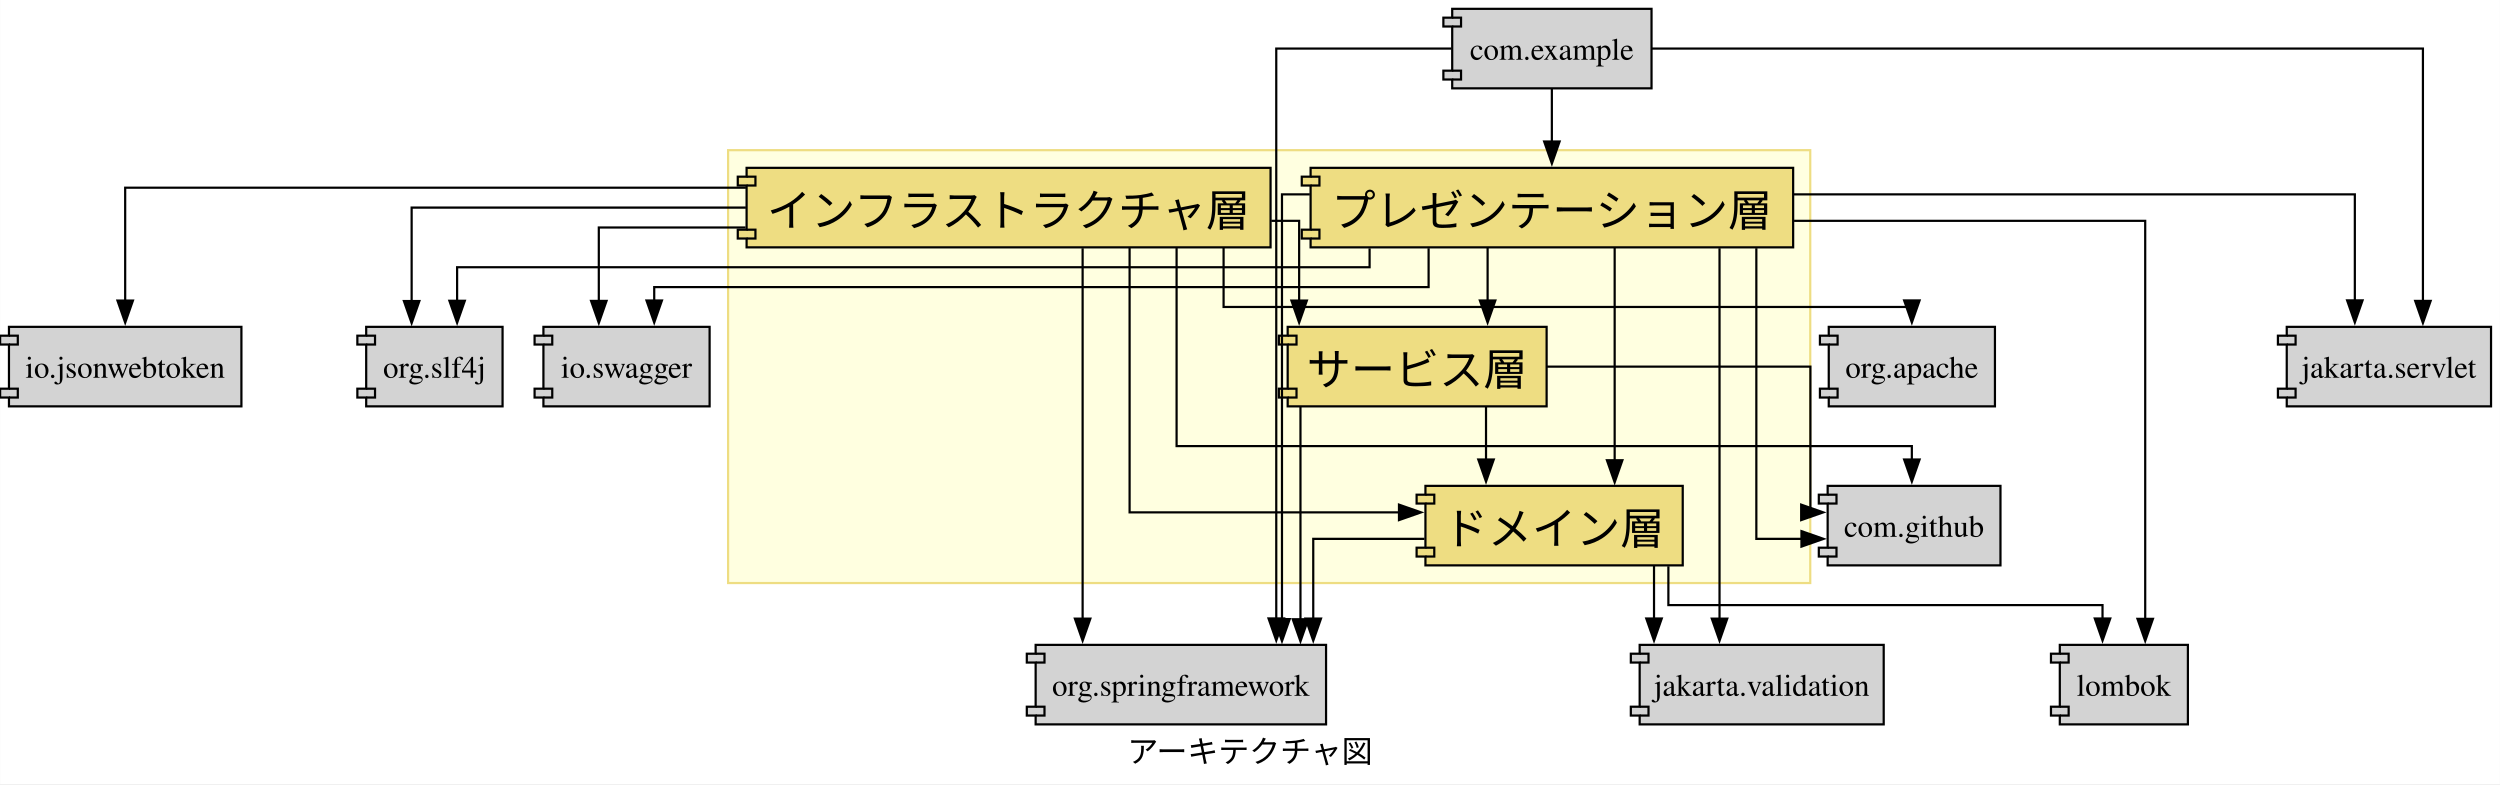
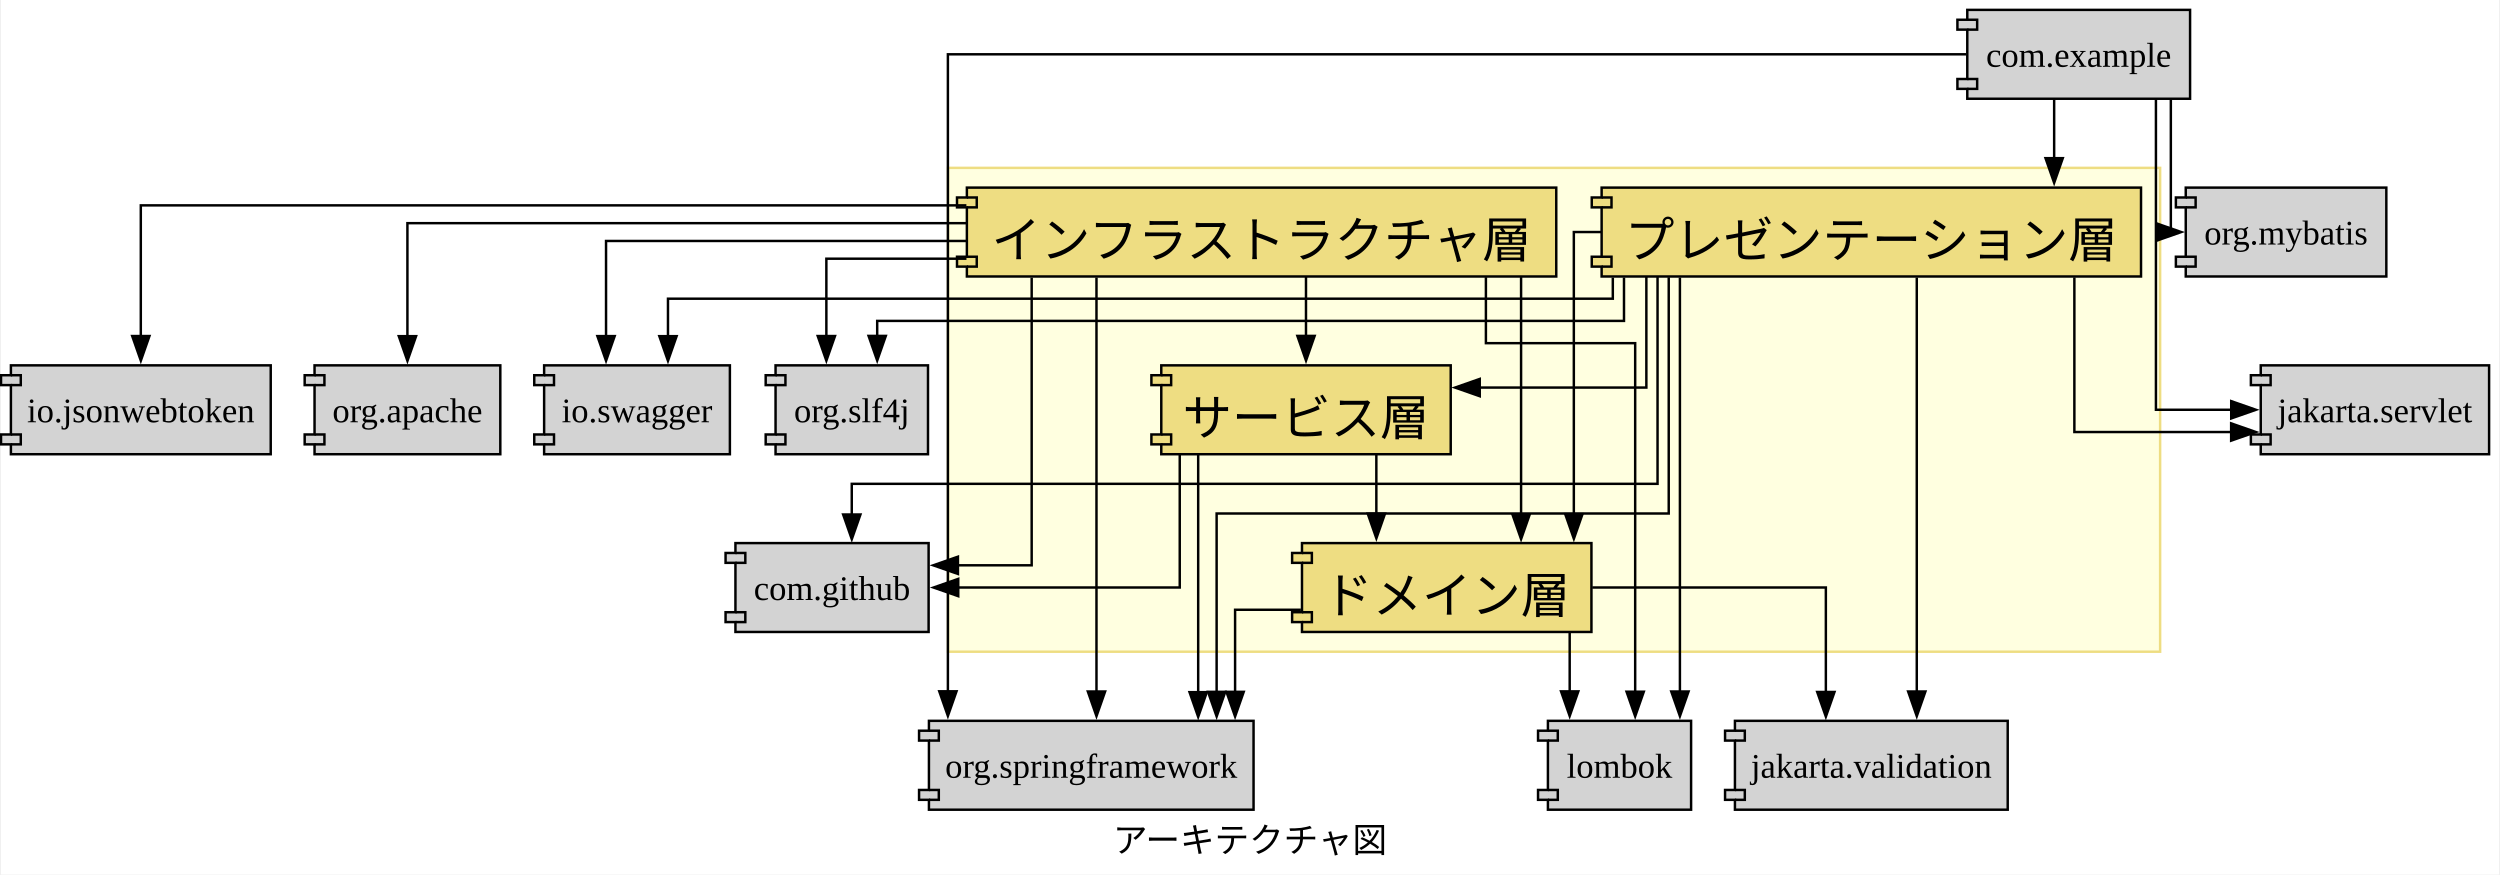
- <svg xmlns="http://www.w3.org/2000/svg" width="1132pt" height="355pt" viewBox="0.00 0.00 1131.88 355.00">
-   <g id="graph0" class="graph" transform="scale(1 1) rotate(0) translate(4 351)">
-     <polygon fill="white" stroke="none" points="-4,4 -4,-351 1127.88,-351 1127.88,4 -4,4" />
-     <text text-anchor="middle" x="561.94" y="-5.7" font-family="Times,serif" font-size="14.00">アーキテクチャ図</text>
+ <svg xmlns="http://www.w3.org/2000/svg" width="1012pt" height="354pt" viewBox="0.00 0.00 1011.88 354.25">
+   <g id="graph0" class="graph" transform="scale(1 1) rotate(0) translate(4 350.25)">
+     <polygon fill="white" stroke="none" points="-4,4 -4,-350.25 1007.88,-350.25 1007.88,4 -4,4" />
+     <text text-anchor="middle" x="501.94" y="-4.95" font-family="Times New Roman,serif" font-size="14.00">アーキテクチャ図</text>
    <g id="clust1" class="cluster">
-       <polygon fill="lightyellow" stroke="#eedd82" points="325.62,-87 325.62,-283 815.62,-283 815.62,-87 325.62,-87" />
+       <polygon fill="lightyellow" stroke="#eedd82" points="379.62,-86.25 379.62,-282.25 870.62,-282.25 870.62,-86.25 379.62,-86.25" />
    </g>
    <g id="node1" class="node">
-       <polygon fill="#eedd82" stroke="black" points="757.88,-131 641.38,-131 641.38,-127 637.38,-127 637.38,-123 641.38,-123 641.38,-103 637.38,-103 637.38,-99 641.38,-99 641.38,-95 757.88,-95 757.88,-131" />
-       <polyline fill="none" stroke="black" points="641.38,-127 645.38,-127 645.38,-123 641.38,-123" />
-       <polyline fill="none" stroke="black" points="641.38,-103 645.38,-103 645.38,-99 641.38,-99" />
-       <text text-anchor="middle" x="699.62" y="-104.5" font-family="Times,serif" font-size="20.00">ドメイン層</text>
+       <polygon fill="#eedd82" stroke="black" points="640.25,-130.25 523,-130.25 523,-126.25 519,-126.25 519,-122.25 523,-122.25 523,-102.25 519,-102.25 519,-98.25 523,-98.25 523,-94.25 640.25,-94.25 640.25,-130.25" />
+       <polyline fill="none" stroke="black" points="523,-126.25 527,-126.25 527,-122.25 523,-122.25" />
+       <polyline fill="none" stroke="black" points="523,-102.25 527,-102.25 527,-98.25 523,-98.25" />
+       <text text-anchor="middle" x="581.62" y="-101.88" font-family="Times New Roman,serif" font-size="20.00">ドメイン層</text>
    </g>
    <g id="node5" class="node">
-       <polygon fill="lightgrey" stroke="black" points="596.38,-59 464.88,-59 464.88,-55 460.88,-55 460.88,-51 464.88,-51 464.88,-31 460.88,-31 460.88,-27 464.88,-27 464.88,-23 596.38,-23 596.38,-59" />
-       <polyline fill="none" stroke="black" points="464.88,-55 468.88,-55 468.88,-51 464.88,-51" />
-       <polyline fill="none" stroke="black" points="464.88,-31 468.88,-31 468.88,-27 464.88,-27" />
-       <text text-anchor="middle" x="530.62" y="-35.95" font-family="Times,serif" font-size="14.00">org.springframework</text>
+       <polygon fill="lightgrey" stroke="black" points="503.38,-58.25 371.88,-58.25 371.88,-54.25 367.88,-54.25 367.88,-50.25 371.88,-50.25 371.88,-30.25 367.88,-30.25 367.88,-26.25 371.88,-26.25 371.88,-22.25 503.38,-22.25 503.38,-58.25" />
+       <polyline fill="none" stroke="black" points="371.88,-54.25 375.88,-54.25 375.88,-50.25 371.88,-50.25" />
+       <polyline fill="none" stroke="black" points="371.88,-30.25 375.88,-30.25 375.88,-26.25 371.88,-26.25" />
+       <text text-anchor="middle" x="437.62" y="-35.2" font-family="Times New Roman,serif" font-size="14.00">org.springframework</text>
+     </g>
+     <g id="edge23" class="edge">
+       <path fill="none" stroke="black" d="M522.55,-103.25C507.71,-103.25 495.9,-103.25 495.9,-103.25 495.9,-103.25 495.9,-69.99 495.9,-69.99" />
+       <polygon fill="black" stroke="black" points="499.4,-69.99 495.9,-59.99 492.4,-69.99 499.4,-69.99" />
+     </g>
+     <g id="node9" class="node">
+       <polygon fill="lightgrey" stroke="black" points="808.88,-58.25 698.38,-58.25 698.38,-54.25 694.38,-54.25 694.38,-50.25 698.38,-50.25 698.38,-30.25 694.38,-30.25 694.38,-26.25 698.38,-26.25 698.38,-22.25 808.88,-22.25 808.88,-58.25" />
+       <polyline fill="none" stroke="black" points="698.38,-54.25 702.38,-54.25 702.38,-50.25 698.38,-50.25" />
+       <polyline fill="none" stroke="black" points="698.38,-30.25 702.38,-30.25 702.38,-26.25 698.38,-26.25" />
+       <text text-anchor="middle" x="753.62" y="-35.2" font-family="Times New Roman,serif" font-size="14.00">jakarta.validation</text>
+     </g>
+     <g id="edge13" class="edge">
+       <path fill="none" stroke="black" d="M640.57,-112.25C683.88,-112.25 735.21,-112.25 735.21,-112.25 735.21,-112.25 735.21,-69.93 735.21,-69.93" />
+       <polygon fill="black" stroke="black" points="738.71,-69.93 735.21,-59.93 731.71,-69.93 738.71,-69.93" />
+     </g>
+     <g id="node14" class="node">
+       <polygon fill="lightgrey" stroke="black" points="680.62,-58.25 622.62,-58.25 622.62,-54.25 618.62,-54.25 618.62,-50.25 622.62,-50.25 622.62,-30.25 618.62,-30.25 618.62,-26.25 622.62,-26.25 622.62,-22.25 680.62,-22.25 680.62,-58.25" />
+       <polyline fill="none" stroke="black" points="622.62,-54.25 626.62,-54.25 626.62,-50.25 622.62,-50.25" />
+       <polyline fill="none" stroke="black" points="622.62,-30.25 626.62,-30.25 626.62,-26.25 622.62,-26.25" />
+       <text text-anchor="middle" x="651.62" y="-35.2" font-family="Times New Roman,serif" font-size="14.00">lombok</text>
+     </g>
+     <g id="edge28" class="edge">
+       <path fill="none" stroke="black" d="M631.44,-94.08C631.44,-94.08 631.44,-70.18 631.44,-70.18" />
+       <polygon fill="black" stroke="black" points="634.94,-70.18 631.44,-60.18 627.94,-70.18 634.94,-70.18" />
+     </g>
+     <g id="node2" class="node">
+       <polygon fill="#eedd82" stroke="black" points="626,-274.25 387.25,-274.25 387.25,-270.25 383.25,-270.25 383.25,-266.25 387.25,-266.25 387.25,-246.25 383.25,-246.25 383.25,-242.25 387.25,-242.25 387.25,-238.25 626,-238.25 626,-274.25" />
+       <polyline fill="none" stroke="black" points="387.25,-270.25 391.25,-270.25 391.25,-266.25 387.25,-266.25" />
+       <polyline fill="none" stroke="black" points="387.25,-246.25 391.25,-246.25 391.25,-242.25 387.25,-242.25" />
+       <text text-anchor="middle" x="506.62" y="-245.88" font-family="Times New Roman,serif" font-size="20.00">インフラストラクチャ層</text>
+     </g>
+     <g id="edge22" class="edge">
+       <path fill="none" stroke="black" d="M611.75,-238.01C611.75,-238.01 611.75,-141.85 611.75,-141.85" />
+       <polygon fill="black" stroke="black" points="615.25,-141.85 611.75,-131.85 608.25,-141.85 615.25,-141.85" />
+     </g>
+     <g id="node4" class="node">
+       <polygon fill="#eedd82" stroke="black" points="583.25,-202.25 466,-202.25 466,-198.25 462,-198.25 462,-194.25 466,-194.25 466,-174.25 462,-174.25 462,-170.25 466,-170.25 466,-166.25 583.25,-166.25 583.25,-202.25" />
+       <polyline fill="none" stroke="black" points="466,-198.25 470,-198.25 470,-194.25 466,-194.25" />
+       <polyline fill="none" stroke="black" points="466,-174.25 470,-174.25 470,-170.25 466,-170.25" />
+       <text text-anchor="middle" x="524.62" y="-173.88" font-family="Times New Roman,serif" font-size="20.00">サービス層</text>
+     </g>
+     <g id="edge14" class="edge">
+       <path fill="none" stroke="black" d="M524.62,-238.08C524.62,-238.08 524.62,-214.18 524.62,-214.18" />
+       <polygon fill="black" stroke="black" points="528.13,-214.18 524.63,-204.18 521.13,-214.18 528.13,-214.18" />
+     </g>
+     <g id="edge1" class="edge">
+       <path fill="none" stroke="black" d="M439.75,-237.83C439.75,-237.83 439.75,-70.13 439.75,-70.13" />
+       <polygon fill="black" stroke="black" points="443.25,-70.13 439.75,-60.13 436.25,-70.13 443.25,-70.13" />
+     </g>
+     <g id="node6" class="node">
+       <polygon fill="lightgrey" stroke="black" points="198.25,-202.25 123,-202.25 123,-198.25 119,-198.25 119,-194.25 123,-194.25 123,-174.25 119,-174.25 119,-170.25 123,-170.25 123,-166.25 198.25,-166.25 198.25,-202.25" />
+       <polyline fill="none" stroke="black" points="123,-198.25 127,-198.25 127,-194.25 123,-194.25" />
+       <polyline fill="none" stroke="black" points="123,-174.25 127,-174.25 127,-170.25 123,-170.25" />
+       <text text-anchor="middle" x="160.62" y="-179.2" font-family="Times New Roman,serif" font-size="14.00">org.apache</text>
+     </g>
+     <g id="edge2" class="edge">
+       <path fill="none" stroke="black" d="M387.07,-259.85C287.06,-259.85 160.62,-259.85 160.62,-259.85 160.62,-259.85 160.62,-214.06 160.62,-214.06" />
+       <polygon fill="black" stroke="black" points="164.13,-214.06 160.63,-204.06 157.13,-214.06 164.13,-214.06" />
+     </g>
+     <g id="node7" class="node">
+       <polygon fill="lightgrey" stroke="black" points="371.75,-130.25 293.5,-130.25 293.5,-126.25 289.5,-126.25 289.5,-122.25 293.5,-122.25 293.5,-102.25 289.5,-102.25 289.5,-98.25 293.5,-98.25 293.5,-94.25 371.75,-94.25 371.75,-130.25" />
+       <polyline fill="none" stroke="black" points="293.5,-126.25 297.5,-126.25 297.5,-122.25 293.5,-122.25" />
+       <polyline fill="none" stroke="black" points="293.5,-102.25 297.5,-102.25 297.5,-98.25 293.5,-98.25" />
+       <text text-anchor="middle" x="332.62" y="-107.2" font-family="Times New Roman,serif" font-size="14.00">com.github</text>
+     </g>
+     <g id="edge10" class="edge">
+       <path fill="none" stroke="black" d="M413.5,-237.76C413.5,-200.79 413.5,-121.25 413.5,-121.25 413.5,-121.25 383.63,-121.25 383.63,-121.25" />
+       <polygon fill="black" stroke="black" points="383.63,-117.75 373.63,-121.25 383.63,-124.75 383.63,-117.75" />
+     </g>
+     <g id="node8" class="node">
+       <polygon fill="lightgrey" stroke="black" points="291.25,-202.25 216,-202.25 216,-198.25 212,-198.25 212,-194.25 216,-194.25 216,-174.25 212,-174.25 212,-170.25 216,-170.25 216,-166.25 291.25,-166.25 291.25,-202.25" />
+       <polyline fill="none" stroke="black" points="216,-198.25 220,-198.25 220,-194.25 216,-194.25" />
+       <polyline fill="none" stroke="black" points="216,-174.25 220,-174.25 220,-170.25 216,-170.25" />
+       <text text-anchor="middle" x="253.62" y="-179.2" font-family="Times New Roman,serif" font-size="14.00">io.swagger</text>
+     </g>
+     <g id="edge5" class="edge">
+       <path fill="none" stroke="black" d="M387.06,-252.65C316.58,-252.65 241.08,-252.65 241.08,-252.65 241.08,-252.65 241.08,-214.09 241.08,-214.09" />
+       <polygon fill="black" stroke="black" points="244.58,-214.09 241.08,-204.09 237.58,-214.09 244.58,-214.09" />
+     </g>
+     <g id="node11" class="node">
+       <polygon fill="lightgrey" stroke="black" points="371.5,-202.25 309.75,-202.25 309.75,-198.25 305.75,-198.25 305.75,-194.25 309.75,-194.25 309.75,-174.25 305.75,-174.25 305.75,-170.25 309.75,-170.25 309.75,-166.25 371.5,-166.25 371.5,-202.25" />
+       <polyline fill="none" stroke="black" points="309.75,-198.25 313.75,-198.25 313.75,-194.25 309.75,-194.25" />
+       <polyline fill="none" stroke="black" points="309.75,-174.25 313.75,-174.25 313.75,-170.25 309.75,-170.25" />
+       <text text-anchor="middle" x="340.62" y="-179.2" font-family="Times New Roman,serif" font-size="14.00">org.slf4j</text>
+     </g>
+     <g id="edge8" class="edge">
+       <path fill="none" stroke="black" d="M387.08,-245.45C355.64,-245.45 330.33,-245.45 330.33,-245.45 330.33,-245.45 330.33,-214.13 330.33,-214.13" />
+       <polygon fill="black" stroke="black" points="333.83,-214.13 330.33,-204.13 326.83,-214.13 333.83,-214.13" />
+     </g>
+     <g id="edge18" class="edge">
+       <path fill="none" stroke="black" d="M597.5,-237.95C597.5,-225.49 597.5,-211.25 597.5,-211.25 597.5,-211.25 657.97,-211.25 657.97,-211.25 657.97,-211.25 657.97,-70.06 657.97,-70.06" />
+       <polygon fill="black" stroke="black" points="661.47,-70.06 657.97,-60.06 654.47,-70.06 661.47,-70.06" />
+     </g>
+     <g id="node15" class="node">
+       <polygon fill="lightgrey" stroke="black" points="105.25,-202.25 0,-202.25 0,-198.25 -4,-198.25 -4,-194.25 0,-194.25 0,-174.25 -4,-174.25 -4,-170.25 0,-170.25 0,-166.25 105.25,-166.25 105.25,-202.25" />
+       <polyline fill="none" stroke="black" points="0,-198.25 4,-198.25 4,-194.25 0,-194.25" />
+       <polyline fill="none" stroke="black" points="0,-174.25 4,-174.25 4,-170.25 0,-170.25" />
+       <text text-anchor="middle" x="52.62" y="-179.2" font-family="Times New Roman,serif" font-size="14.00">io.jsonwebtoken</text>
+     </g>
+     <g id="edge21" class="edge">
+       <path fill="none" stroke="black" d="M387.05,-267.05C252.54,-267.05 52.62,-267.05 52.62,-267.05 52.62,-267.05 52.62,-214.14 52.62,-214.14" />
+       <polygon fill="black" stroke="black" points="56.13,-214.14 52.63,-204.14 49.13,-214.14 56.13,-214.14" />
+     </g>
+     <g id="node3" class="node">
+       <polygon fill="#eedd82" stroke="black" points="862.88,-274.25 644.38,-274.25 644.38,-270.25 640.38,-270.25 640.38,-266.25 644.38,-266.25 644.38,-246.25 640.38,-246.25 640.38,-242.25 644.38,-242.25 644.38,-238.25 862.88,-238.25 862.88,-274.25" />
+       <polyline fill="none" stroke="black" points="644.38,-270.25 648.38,-270.25 648.38,-266.25 644.38,-266.25" />
+       <polyline fill="none" stroke="black" points="644.38,-246.25 648.38,-246.25 648.38,-242.25 644.38,-242.25" />
+       <text text-anchor="middle" x="753.62" y="-245.88" font-family="Times New Roman,serif" font-size="20.00">プレゼンテーション層</text>
+     </g>
+     <g id="edge15" class="edge">
+       <path fill="none" stroke="black" d="M644.25,-256.25C637.36,-256.25 633.12,-256.25 633.12,-256.25 633.12,-256.25 633.12,-142 633.12,-142" />
+       <polygon fill="black" stroke="black" points="636.63,-142 633.13,-132 629.63,-142 636.63,-142" />
+     </g>
+     <g id="edge24" class="edge">
+       <path fill="none" stroke="black" d="M662.5,-238.03C662.5,-219.42 662.5,-193.25 662.5,-193.25 662.5,-193.25 595.01,-193.25 595.01,-193.25" />
+       <polygon fill="black" stroke="black" points="595.01,-189.75 585.01,-193.25 595.01,-196.75 595.01,-189.75" />
+     </g>
+     <g id="edge25" class="edge">
+       <path fill="none" stroke="black" d="M671.56,-237.93C671.56,-205.71 671.56,-142.25 671.56,-142.25 671.56,-142.25 488.42,-142.25 488.42,-142.25 488.42,-142.25 488.42,-70 488.42,-70" />
+       <polygon fill="black" stroke="black" points="491.93,-70 488.43,-60 484.93,-70 491.93,-70" />
+     </g>
+     <g id="edge4" class="edge">
+       <path fill="none" stroke="black" d="M667.03,-238.01C667.03,-208.68 667.03,-154.25 667.03,-154.25 667.03,-154.25 340.62,-154.25 340.62,-154.25 340.62,-154.25 340.62,-141.82 340.62,-141.82" />
+       <polygon fill="black" stroke="black" points="344.13,-141.82 340.63,-131.82 337.13,-141.82 344.13,-141.82" />
+     </g>
+     <g id="edge20" class="edge">
+       <path fill="none" stroke="black" d="M648.91,-237.79C648.91,-233.05 648.91,-229.25 648.91,-229.25 648.91,-229.25 266.17,-229.25 266.17,-229.25 266.17,-229.25 266.17,-214.07 266.17,-214.07" />
+       <polygon fill="black" stroke="black" points="269.67,-214.07 266.17,-204.07 262.67,-214.07 269.67,-214.07" />
+     </g>
+     <g id="edge6" class="edge">
+       <path fill="none" stroke="black" d="M772.04,-237.83C772.04,-237.83 772.04,-70.13 772.04,-70.13" />
+       <polygon fill="black" stroke="black" points="775.54,-70.13 772.04,-60.13 768.54,-70.13 775.54,-70.13" />
+     </g>
+     <g id="edge11" class="edge">
+       <path fill="none" stroke="black" d="M653.44,-237.83C653.44,-228.97 653.44,-220.25 653.44,-220.25 653.44,-220.25 350.92,-220.25 350.92,-220.25 350.92,-220.25 350.92,-214.19 350.92,-214.19" />
+       <polygon fill="black" stroke="black" points="354.42,-214.19 350.92,-204.19 347.42,-214.19 354.42,-214.19" />
+     </g>
+     <g id="node13" class="node">
+       <polygon fill="lightgrey" stroke="black" points="1003.88,-202.25 911.38,-202.25 911.38,-198.25 907.38,-198.25 907.38,-194.25 911.38,-194.25 911.38,-174.25 907.38,-174.25 907.38,-170.25 911.38,-170.25 911.38,-166.25 1003.88,-166.25 1003.88,-202.25" />
+       <polyline fill="none" stroke="black" points="911.38,-198.25 915.38,-198.25 915.38,-194.25 911.38,-194.25" />
+       <polyline fill="none" stroke="black" points="911.38,-174.25 915.38,-174.25 915.38,-170.25 911.38,-170.25" />
+       <text text-anchor="middle" x="957.62" y="-179.2" font-family="Times New Roman,serif" font-size="14.00">jakarta.servlet</text>
    </g>
    <g id="edge19" class="edge">
-       <path fill="none" stroke="black" d="M640.95,-107C615.15,-107 590.58,-107 590.58,-107 590.58,-107 590.58,-70.9 590.58,-70.9" />
-       <polygon fill="black" stroke="black" points="594.08,-70.9 590.58,-60.9 587.08,-70.9 594.08,-70.9" />
-     </g>
-     <g id="node9" class="node">
-       <polygon fill="lightgrey" stroke="black" points="848.88,-59 738.38,-59 738.38,-55 734.38,-55 734.38,-51 738.38,-51 738.38,-31 734.38,-31 734.38,-27 738.38,-27 738.38,-23 848.88,-23 848.88,-59" />
-       <polyline fill="none" stroke="black" points="738.38,-55 742.38,-55 742.38,-51 738.38,-51" />
-       <polyline fill="none" stroke="black" points="738.38,-31 742.38,-31 742.38,-27 738.38,-27" />
-       <text text-anchor="middle" x="793.62" y="-35.95" font-family="Times,serif" font-size="14.00">jakarta.validation</text>
+       <path fill="none" stroke="black" d="M835.88,-237.87C835.88,-213.97 835.88,-175.25 835.88,-175.25 835.88,-175.25 899.39,-175.25 899.39,-175.25" />
+       <polygon fill="black" stroke="black" points="899.39,-178.75 909.39,-175.25 899.39,-171.75 899.39,-178.75" />
+     </g>
+     <g id="edge27" class="edge">
+       <path fill="none" stroke="black" d="M676.09,-237.83C676.09,-237.83 676.09,-70.13 676.09,-70.13" />
+       <polygon fill="black" stroke="black" points="679.59,-70.13 676.09,-60.13 672.59,-70.13 679.59,-70.13" />
+     </g>
+     <g id="edge17" class="edge">
+       <path fill="none" stroke="black" d="M553.12,-166.08C553.12,-166.08 553.12,-142.18 553.12,-142.18" />
+       <polygon fill="black" stroke="black" points="556.63,-142.18 553.13,-132.18 549.63,-142.18 556.63,-142.18" />
    </g>
    <g id="edge12" class="edge">
-       <path fill="none" stroke="black" d="M744.88,-94.83C744.88,-94.83 744.88,-70.93 744.88,-70.93" />
-       <polygon fill="black" stroke="black" points="748.38,-70.93 744.88,-60.93 741.38,-70.93 748.38,-70.93" />
-     </g>
-     <g id="node14" class="node">
-       <polygon fill="lightgrey" stroke="black" points="986.62,-59 928.62,-59 928.62,-55 924.62,-55 924.62,-51 928.62,-51 928.62,-31 924.62,-31 924.62,-27 928.62,-27 928.62,-23 986.62,-23 986.62,-59" />
-       <polyline fill="none" stroke="black" points="928.62,-55 932.62,-55 932.62,-51 928.62,-51" />
-       <polyline fill="none" stroke="black" points="928.62,-31 932.62,-31 932.62,-27 928.62,-27" />
-       <text text-anchor="middle" x="957.62" y="-35.95" font-family="Times,serif" font-size="14.00">lombok</text>
+       <path fill="none" stroke="black" d="M480.95,-166.01C480.95,-166.01 480.95,-69.85 480.95,-69.85" />
+       <polygon fill="black" stroke="black" points="484.45,-69.85 480.95,-59.85 477.45,-69.85 484.45,-69.85" />
+     </g>
+     <g id="edge3" class="edge">
+       <path fill="none" stroke="black" d="M473.48,-166.08C473.48,-144.75 473.48,-112.25 473.48,-112.25 473.48,-112.25 383.75,-112.25 383.75,-112.25" />
+       <polygon fill="black" stroke="black" points="383.75,-108.75 373.75,-112.25 383.75,-115.75 383.75,-108.75" />
+     </g>
+     <g id="node10" class="node">
+       <polygon fill="lightgrey" stroke="black" points="882.75,-346.25 792.5,-346.25 792.5,-342.25 788.5,-342.25 788.5,-338.25 792.5,-338.25 792.5,-318.25 788.5,-318.25 788.5,-314.25 792.5,-314.25 792.5,-310.25 882.75,-310.25 882.75,-346.25" />
+       <polyline fill="none" stroke="black" points="792.5,-342.25 796.5,-342.25 796.5,-338.25 792.5,-338.25" />
+       <polyline fill="none" stroke="black" points="792.5,-318.25 796.5,-318.25 796.5,-314.25 792.5,-314.25" />
+       <text text-anchor="middle" x="837.62" y="-323.2" font-family="Times New Roman,serif" font-size="14.00">com.example</text>
+     </g>
+     <g id="edge7" class="edge">
+       <path fill="none" stroke="black" d="M827.69,-310.08C827.69,-310.08 827.69,-286.18 827.69,-286.18" />
+       <polygon fill="black" stroke="black" points="831.19,-286.18 827.69,-276.18 824.19,-286.18 831.19,-286.18" />
    </g>
    <g id="edge26" class="edge">
-       <path fill="none" stroke="black" d="M751.38,-94.58C751.38,-85.72 751.38,-77 751.38,-77 751.38,-77 947.96,-77 947.96,-77 947.96,-77 947.96,-70.94 947.96,-70.94" />
-       <polygon fill="black" stroke="black" points="951.46,-70.94 947.96,-60.94 944.46,-70.94 951.46,-70.94" />
-     </g>
-     <g id="node2" class="node">
-       <polygon fill="#eedd82" stroke="black" points="571.25,-275 334,-275 334,-271 330,-271 330,-267 334,-267 334,-247 330,-247 330,-243 334,-243 334,-239 571.25,-239 571.25,-275" />
-       <polyline fill="none" stroke="black" points="334,-271 338,-271 338,-267 334,-267" />
-       <polyline fill="none" stroke="black" points="334,-247 338,-247 338,-243 334,-243" />
-       <text text-anchor="middle" x="452.62" y="-248.5" font-family="Times,serif" font-size="20.00">インフラストラクチャ層</text>
-     </g>
-     <g id="edge21" class="edge">
-       <path fill="none" stroke="black" d="M507.42,-238.67C507.42,-201.14 507.42,-119 507.42,-119 507.42,-119 629.4,-119 629.4,-119" />
-       <polygon fill="black" stroke="black" points="629.4,-122.5 639.4,-119 629.4,-115.5 629.4,-122.5" />
-     </g>
-     <g id="node4" class="node">
-       <polygon fill="#eedd82" stroke="black" points="696.25,-203 579,-203 579,-199 575,-199 575,-195 579,-195 579,-175 575,-175 575,-171 579,-171 579,-167 696.25,-167 696.25,-203" />
-       <polyline fill="none" stroke="black" points="579,-199 583,-199 583,-195 579,-195" />
-       <polyline fill="none" stroke="black" points="579,-175 583,-175 583,-171 579,-171" />
-       <text text-anchor="middle" x="637.62" y="-176.5" font-family="Times,serif" font-size="20.00">サービス層</text>
-     </g>
-     <g id="edge13" class="edge">
-       <path fill="none" stroke="black" d="M571.57,-251C579.37,-251 584.19,-251 584.19,-251 584.19,-251 584.19,-214.9 584.19,-214.9" />
-       <polygon fill="black" stroke="black" points="587.69,-214.9 584.19,-204.9 580.69,-214.9 587.69,-214.9" />
-     </g>
-     <g id="edge1" class="edge">
-       <path fill="none" stroke="black" d="M486.15,-238.58C486.15,-238.58 486.15,-70.88 486.15,-70.88" />
-       <polygon fill="black" stroke="black" points="489.65,-70.88 486.15,-60.88 482.65,-70.88 489.65,-70.88" />
-     </g>
-     <g id="node6" class="node">
-       <polygon fill="lightgrey" stroke="black" points="899.25,-203 824,-203 824,-199 820,-199 820,-195 824,-195 824,-175 820,-175 820,-171 824,-171 824,-167 899.25,-167 899.25,-203" />
-       <polyline fill="none" stroke="black" points="824,-199 828,-199 828,-195 824,-195" />
-       <polyline fill="none" stroke="black" points="824,-175 828,-175 828,-171 824,-171" />
-       <text text-anchor="middle" x="861.62" y="-179.95" font-family="Times,serif" font-size="14.00">org.apache</text>
-     </g>
-     <g id="edge2" class="edge">
-       <path fill="none" stroke="black" d="M549.98,-238.7C549.98,-226.24 549.98,-212 549.98,-212 549.98,-212 861.62,-212 861.62,-212 861.62,-212 861.62,-211.15 861.62,-211.15" />
-       <polygon fill="black" stroke="black" points="865.13,-214.97 861.63,-204.97 858.13,-214.97 865.13,-214.97" />
-     </g>
-     <g id="node7" class="node">
-       <polygon fill="lightgrey" stroke="black" points="901.75,-131 823.5,-131 823.5,-127 819.5,-127 819.5,-123 823.5,-123 823.5,-103 819.5,-103 819.5,-99 823.5,-99 823.5,-95 901.75,-95 901.75,-131" />
-       <polyline fill="none" stroke="black" points="823.5,-127 827.5,-127 827.5,-123 823.5,-123" />
-       <polyline fill="none" stroke="black" points="823.5,-103 827.5,-103 827.5,-99 823.5,-99" />
-       <text text-anchor="middle" x="862.62" y="-107.95" font-family="Times,serif" font-size="14.00">com.github</text>
+       <path fill="none" stroke="black" d="M792.03,-328.25C676.17,-328.25 379.56,-328.25 379.56,-328.25 379.56,-328.25 379.56,-70.22 379.56,-70.22" />
+       <polygon fill="black" stroke="black" points="383.06,-70.22 379.56,-60.22 376.06,-70.22 383.06,-70.22" />
+     </g>
+     <g id="node12" class="node">
+       <polygon fill="lightgrey" stroke="black" points="962.25,-274.25 881,-274.25 881,-270.25 877,-270.25 877,-266.25 881,-266.25 881,-246.25 877,-246.25 877,-242.25 881,-242.25 881,-238.25 962.25,-238.25 962.25,-274.25" />
+       <polyline fill="none" stroke="black" points="881,-270.25 885,-270.25 885,-266.25 881,-266.25" />
+       <polyline fill="none" stroke="black" points="881,-246.25 885,-246.25 885,-242.25 881,-242.25" />
+       <text text-anchor="middle" x="921.62" y="-251.2" font-family="Times New Roman,serif" font-size="14.00">org.mybatis</text>
    </g>
    <g id="edge9" class="edge">
-       <path fill="none" stroke="black" d="M528.7,-238.68C528.7,-207.87 528.7,-149 528.7,-149 528.7,-149 861.62,-149 861.62,-149 861.62,-149 861.62,-142.94 861.62,-142.94" />
-       <polygon fill="black" stroke="black" points="865.13,-142.94 861.63,-132.94 858.13,-142.94 865.13,-142.94" />
-     </g>
-     <g id="node8" class="node">
-       <polygon fill="lightgrey" stroke="black" points="317.25,-203 242,-203 242,-199 238,-199 238,-195 242,-195 242,-175 238,-175 238,-171 242,-171 242,-167 317.25,-167 317.25,-203" />
-       <polyline fill="none" stroke="black" points="242,-199 246,-199 246,-195 242,-195" />
-       <polyline fill="none" stroke="black" points="242,-175 246,-175 246,-171 242,-171" />
-       <text text-anchor="middle" x="279.62" y="-179.95" font-family="Times,serif" font-size="14.00">io.swagger</text>
-     </g>
-     <g id="edge5" class="edge">
-       <path fill="none" stroke="black" d="M333.54,-248C297.41,-248 267.08,-248 267.08,-248 267.08,-248 267.08,-214.74 267.08,-214.74" />
-       <polygon fill="black" stroke="black" points="270.58,-214.74 267.08,-204.74 263.58,-214.74 270.58,-214.74" />
-     </g>
-     <g id="node11" class="node">
-       <polygon fill="lightgrey" stroke="black" points="223.5,-203 161.75,-203 161.75,-199 157.75,-199 157.75,-195 161.75,-195 161.75,-175 157.75,-175 157.75,-171 161.75,-171 161.75,-167 223.5,-167 223.5,-203" />
-       <polyline fill="none" stroke="black" points="161.75,-199 165.75,-199 165.75,-195 161.75,-195" />
-       <polyline fill="none" stroke="black" points="161.75,-175 165.75,-175 165.75,-171 161.75,-171" />
-       <text text-anchor="middle" x="192.62" y="-179.95" font-family="Times,serif" font-size="14.00">org.slf4j</text>
-     </g>
-     <g id="edge8" class="edge">
-       <path fill="none" stroke="black" d="M333.68,-257C261.16,-257 182.33,-257 182.33,-257 182.33,-257 182.33,-214.68 182.33,-214.68" />
-       <polygon fill="black" stroke="black" points="185.83,-214.68 182.33,-204.68 178.83,-214.68 185.83,-214.68" />
-     </g>
-     <g id="node13" class="node">
-       <polygon fill="lightgrey" stroke="black" points="105.25,-203 0,-203 0,-199 -4,-199 -4,-195 0,-195 0,-175 -4,-175 -4,-171 0,-171 0,-167 105.25,-167 105.25,-203" />
-       <polyline fill="none" stroke="black" points="0,-199 4,-199 4,-195 0,-195" />
-       <polyline fill="none" stroke="black" points="0,-175 4,-175 4,-171 0,-171" />
-       <text text-anchor="middle" x="52.62" y="-179.95" font-family="Times,serif" font-size="14.00">io.jsonwebtoken</text>
-     </g>
-     <g id="edge20" class="edge">
-       <path fill="none" stroke="black" d="M333.69,-266C215.79,-266 52.62,-266 52.62,-266 52.62,-266 52.62,-214.89 52.62,-214.89" />
-       <polygon fill="black" stroke="black" points="56.13,-214.89 52.63,-204.89 49.13,-214.89 56.13,-214.89" />
-     </g>
-     <g id="node3" class="node">
-       <polygon fill="#eedd82" stroke="black" points="807.88,-275 589.38,-275 589.38,-271 585.38,-271 585.38,-267 589.38,-267 589.38,-247 585.38,-247 585.38,-243 589.38,-243 589.38,-239 807.88,-239 807.88,-275" />
-       <polyline fill="none" stroke="black" points="589.38,-271 593.38,-271 593.38,-267 589.38,-267" />
-       <polyline fill="none" stroke="black" points="589.38,-247 593.38,-247 593.38,-243 589.38,-243" />
-       <text text-anchor="middle" x="698.62" y="-248.5" font-family="Times,serif" font-size="20.00">プレゼンテーション層</text>
-     </g>
-     <g id="edge14" class="edge">
-       <path fill="none" stroke="black" d="M727.06,-238.76C727.06,-238.76 727.06,-142.6 727.06,-142.6" />
-       <polygon fill="black" stroke="black" points="730.56,-142.6 727.06,-132.6 723.56,-142.6 730.56,-142.6" />
-     </g>
-     <g id="edge22" class="edge">
-       <path fill="none" stroke="black" d="M669.53,-238.83C669.53,-238.83 669.53,-214.93 669.53,-214.93" />
-       <polygon fill="black" stroke="black" points="673.03,-214.93 669.53,-204.93 666.03,-214.93 673.03,-214.93" />
-     </g>
-     <g id="edge23" class="edge">
-       <path fill="none" stroke="black" d="M589.03,-263C581.27,-263 576.42,-263 576.42,-263 576.42,-263 576.42,-70.68 576.42,-70.68" />
-       <polygon fill="black" stroke="black" points="579.92,-70.68 576.42,-60.68 572.92,-70.68 579.92,-70.68" />
-     </g>
-     <g id="edge4" class="edge">
-       <path fill="none" stroke="black" d="M791.21,-238.61C791.21,-198.55 791.21,-107 791.21,-107 791.21,-107 811.64,-107 811.64,-107" />
-       <polygon fill="black" stroke="black" points="811.64,-110.5 821.64,-107 811.64,-103.5 811.64,-110.5" />
-     </g>
-     <g id="edge18" class="edge">
-       <path fill="none" stroke="black" d="M642.81,-238.58C642.81,-229.72 642.81,-221 642.81,-221 642.81,-221 292.17,-221 292.17,-221 292.17,-221 292.17,-214.94 292.17,-214.94" />
-       <polygon fill="black" stroke="black" points="295.67,-214.94 292.17,-204.94 288.67,-214.94 295.67,-214.94" />
-     </g>
-     <g id="edge6" class="edge">
-       <path fill="none" stroke="black" d="M774.54,-238.58C774.54,-238.58 774.54,-70.88 774.54,-70.88" />
-       <polygon fill="black" stroke="black" points="778.04,-70.88 774.54,-60.88 771.04,-70.88 778.04,-70.88" />
-     </g>
-     <g id="edge10" class="edge">
-       <path fill="none" stroke="black" d="M616.09,-238.54C616.09,-233.8 616.09,-230 616.09,-230 616.09,-230 202.92,-230 202.92,-230 202.92,-230 202.92,-214.82 202.92,-214.82" />
-       <polygon fill="black" stroke="black" points="206.42,-214.82 202.92,-204.82 199.42,-214.82 206.42,-214.82" />
-     </g>
-     <g id="node12" class="node">
-       <polygon fill="lightgrey" stroke="black" points="1123.88,-203 1031.38,-203 1031.38,-199 1027.38,-199 1027.38,-195 1031.38,-195 1031.38,-175 1027.38,-175 1027.38,-171 1031.38,-171 1031.38,-167 1123.88,-167 1123.88,-203" />
-       <polyline fill="none" stroke="black" points="1031.38,-199 1035.38,-199 1035.38,-195 1031.38,-195" />
-       <polyline fill="none" stroke="black" points="1031.38,-175 1035.38,-175 1035.38,-171 1031.38,-171" />
-       <text text-anchor="middle" x="1077.62" y="-179.95" font-family="Times,serif" font-size="14.00">jakarta.servlet</text>
-     </g>
-     <g id="edge17" class="edge">
-       <path fill="none" stroke="black" d="M808.21,-263C915.26,-263 1062.21,-263 1062.21,-263 1062.21,-263 1062.21,-215 1062.21,-215" />
-       <polygon fill="black" stroke="black" points="1065.71,-215 1062.21,-205 1058.71,-215 1065.71,-215" />
-     </g>
-     <g id="edge24" class="edge">
-       <path fill="none" stroke="black" d="M808.29,-251C882.58,-251 967.29,-251 967.29,-251 967.29,-251 967.29,-70.78 967.29,-70.78" />
-       <polygon fill="black" stroke="black" points="970.79,-70.78 967.29,-60.78 963.79,-70.78 970.79,-70.78" />
+       <path fill="none" stroke="black" d="M874.96,-310.08C874.96,-288.75 874.96,-256.25 874.96,-256.25 874.96,-256.25 875.53,-256.25 875.53,-256.25" />
+       <polygon fill="black" stroke="black" points="869.17,-259.75 879.17,-256.25 869.17,-252.75 869.17,-259.75" />
    </g>
    <g id="edge16" class="edge">
-       <path fill="none" stroke="black" d="M668.81,-166.83C668.81,-166.83 668.81,-142.93 668.81,-142.93" />
-       <polygon fill="black" stroke="black" points="672.31,-142.93 668.81,-132.93 665.31,-142.93 672.31,-142.93" />
-     </g>
-     <g id="edge11" class="edge">
-       <path fill="none" stroke="black" d="M584.79,-166.76C584.79,-166.76 584.79,-70.6 584.79,-70.6" />
-       <polygon fill="black" stroke="black" points="588.29,-70.6 584.79,-60.6 581.29,-70.6 588.29,-70.6" />
-     </g>
-     <g id="edge3" class="edge">
-       <path fill="none" stroke="black" d="M696.42,-185C748.29,-185 815.69,-185 815.69,-185 815.69,-185 815.69,-119 815.69,-119 815.69,-119 816.42,-119 816.42,-119" />
-       <polygon fill="black" stroke="black" points="811.51,-122.5 821.51,-119 811.51,-115.5 811.51,-122.5" />
-     </g>
-     <g id="node10" class="node">
-       <polygon fill="lightgrey" stroke="black" points="743.75,-347 653.5,-347 653.5,-343 649.5,-343 649.5,-339 653.5,-339 653.5,-319 649.5,-319 649.5,-315 653.5,-315 653.5,-311 743.75,-311 743.75,-347" />
-       <polyline fill="none" stroke="black" points="653.5,-343 657.5,-343 657.5,-339 653.5,-339" />
-       <polyline fill="none" stroke="black" points="653.5,-319 657.5,-319 657.5,-315 653.5,-315" />
-       <text text-anchor="middle" x="698.62" y="-323.95" font-family="Times,serif" font-size="14.00">com.example</text>
-     </g>
-     <g id="edge7" class="edge">
-       <path fill="none" stroke="black" d="M698.62,-310.83C698.62,-310.83 698.62,-286.93 698.62,-286.93" />
-       <polygon fill="black" stroke="black" points="702.13,-286.93 698.63,-276.93 695.13,-286.93 702.13,-286.93" />
-     </g>
-     <g id="edge25" class="edge">
-       <path fill="none" stroke="black" d="M653.22,-329C617.54,-329 573.83,-329 573.83,-329 573.83,-329 573.83,-70.97 573.83,-70.97" />
-       <polygon fill="black" stroke="black" points="577.33,-70.97 573.83,-60.97 570.33,-70.97 577.33,-70.97" />
-     </g>
-     <g id="edge15" class="edge">
-       <path fill="none" stroke="black" d="M743.87,-329C847.47,-329 1093.04,-329 1093.04,-329 1093.04,-329 1093.04,-214.75 1093.04,-214.75" />
-       <polygon fill="black" stroke="black" points="1096.54,-214.75 1093.04,-204.75 1089.54,-214.75 1096.54,-214.75" />
+       <path fill="none" stroke="black" d="M868.92,-310.01C868.92,-271.26 868.92,-184.25 868.92,-184.25 868.92,-184.25 899.42,-184.25 899.42,-184.25" />
+       <polygon fill="black" stroke="black" points="899.42,-187.75 909.42,-184.25 899.42,-180.75 899.42,-187.75" />
    </g>
  </g>
</svg>
